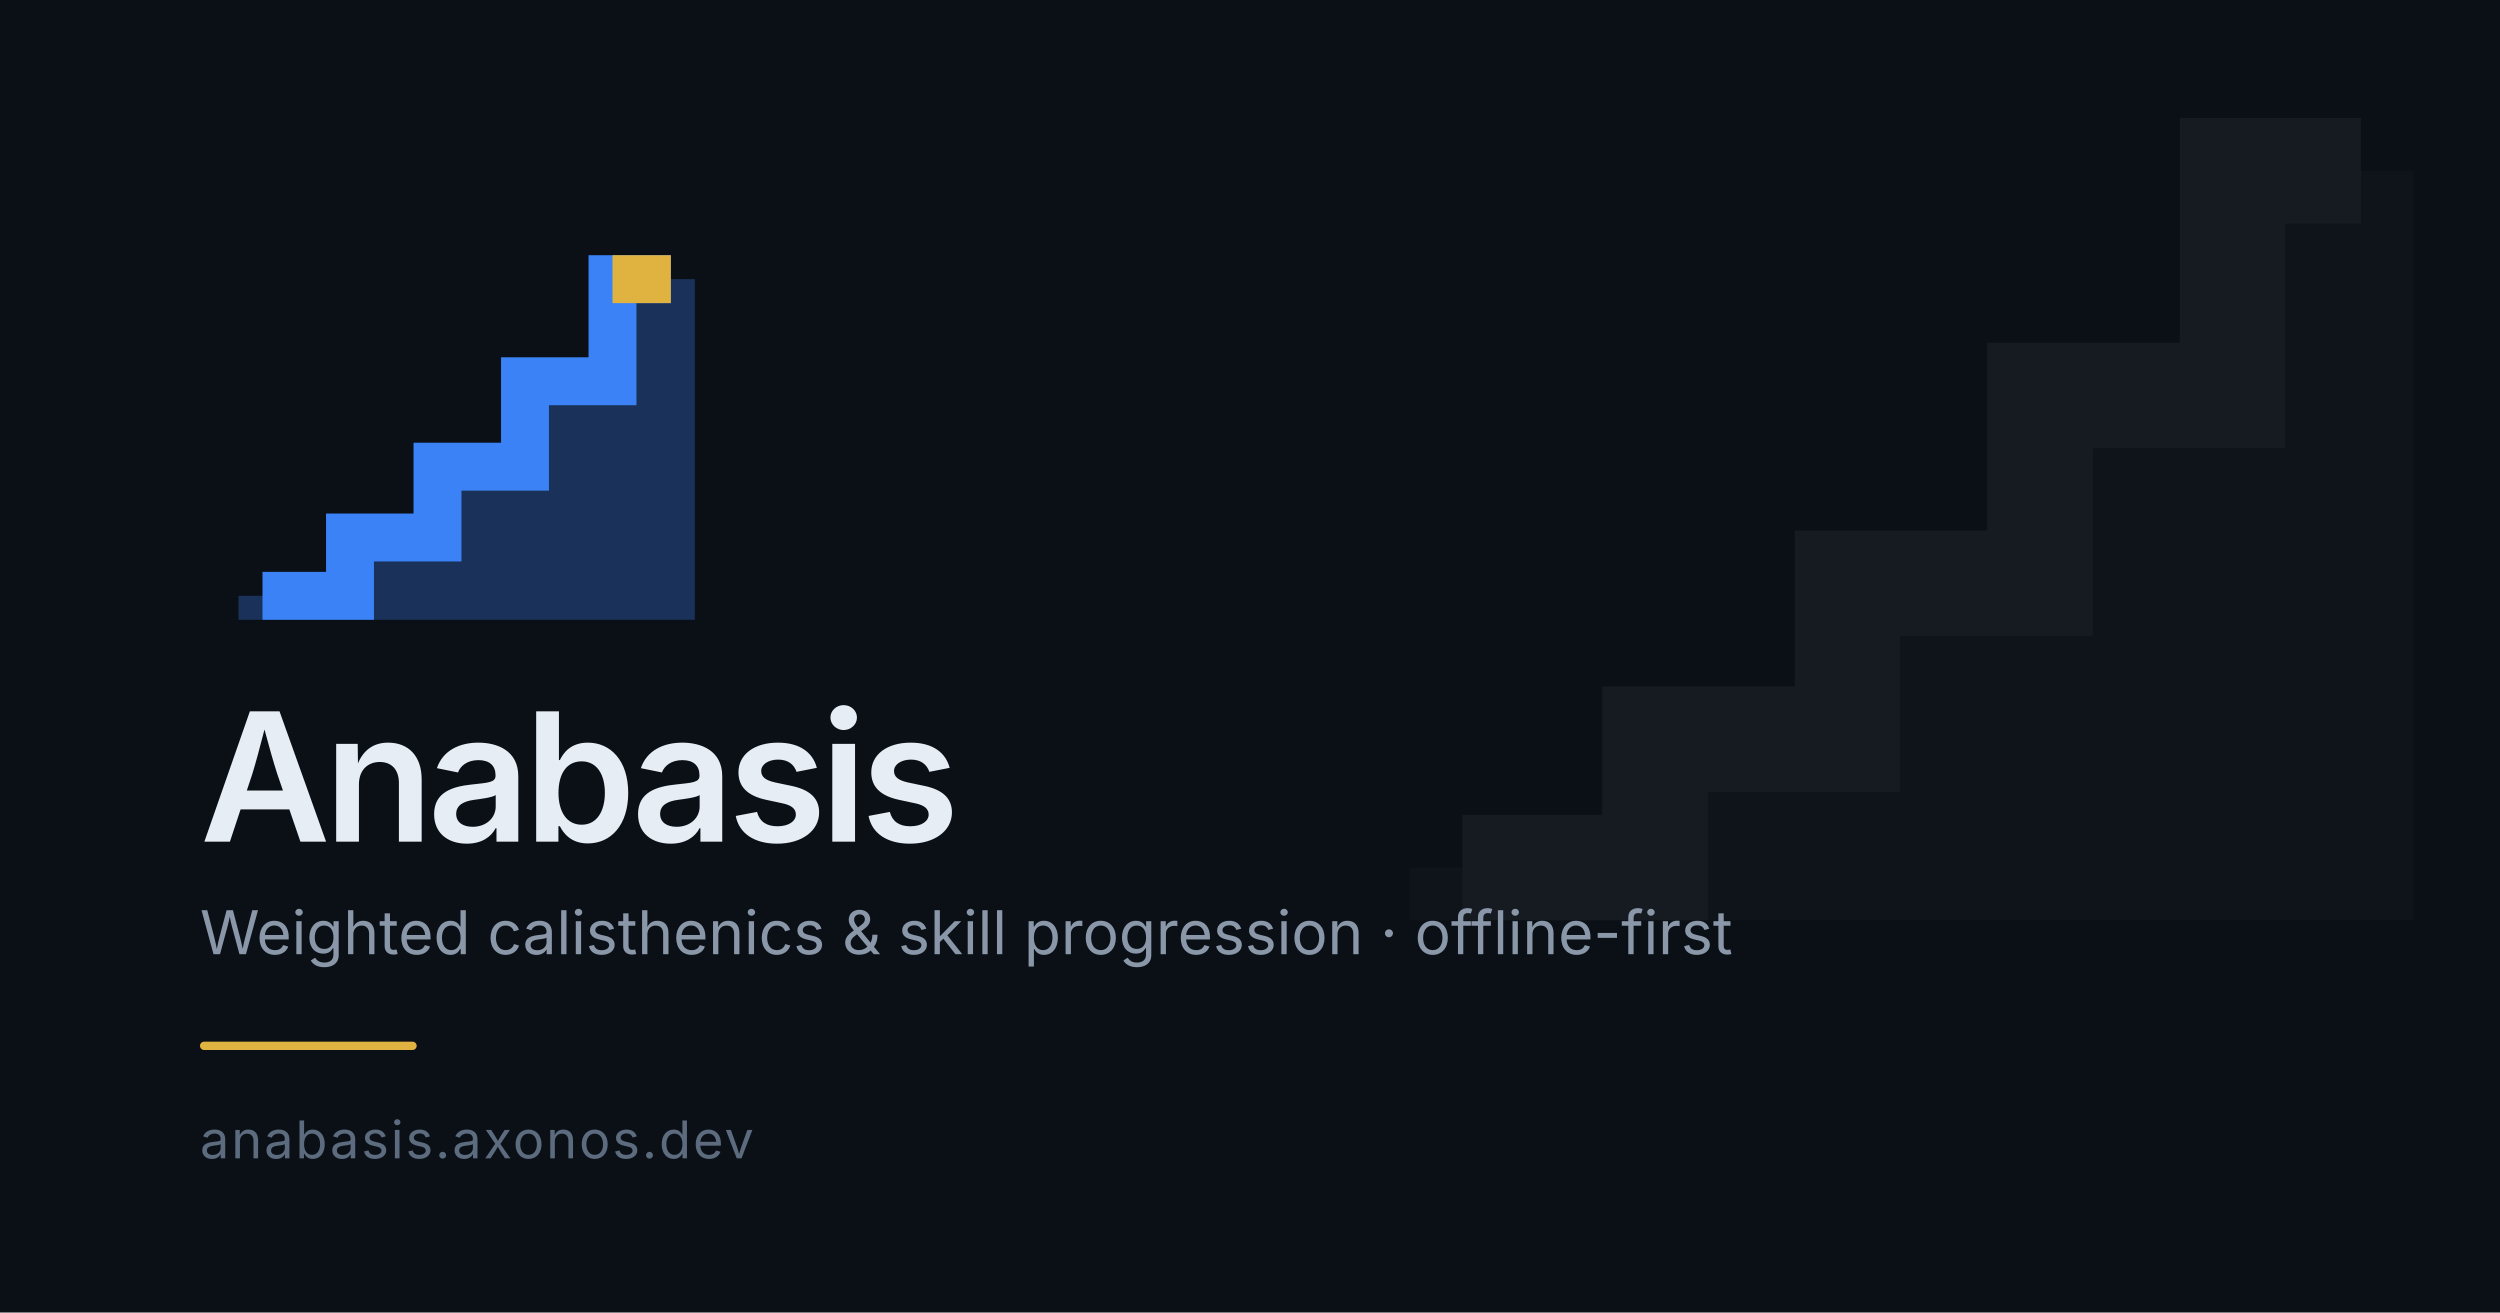
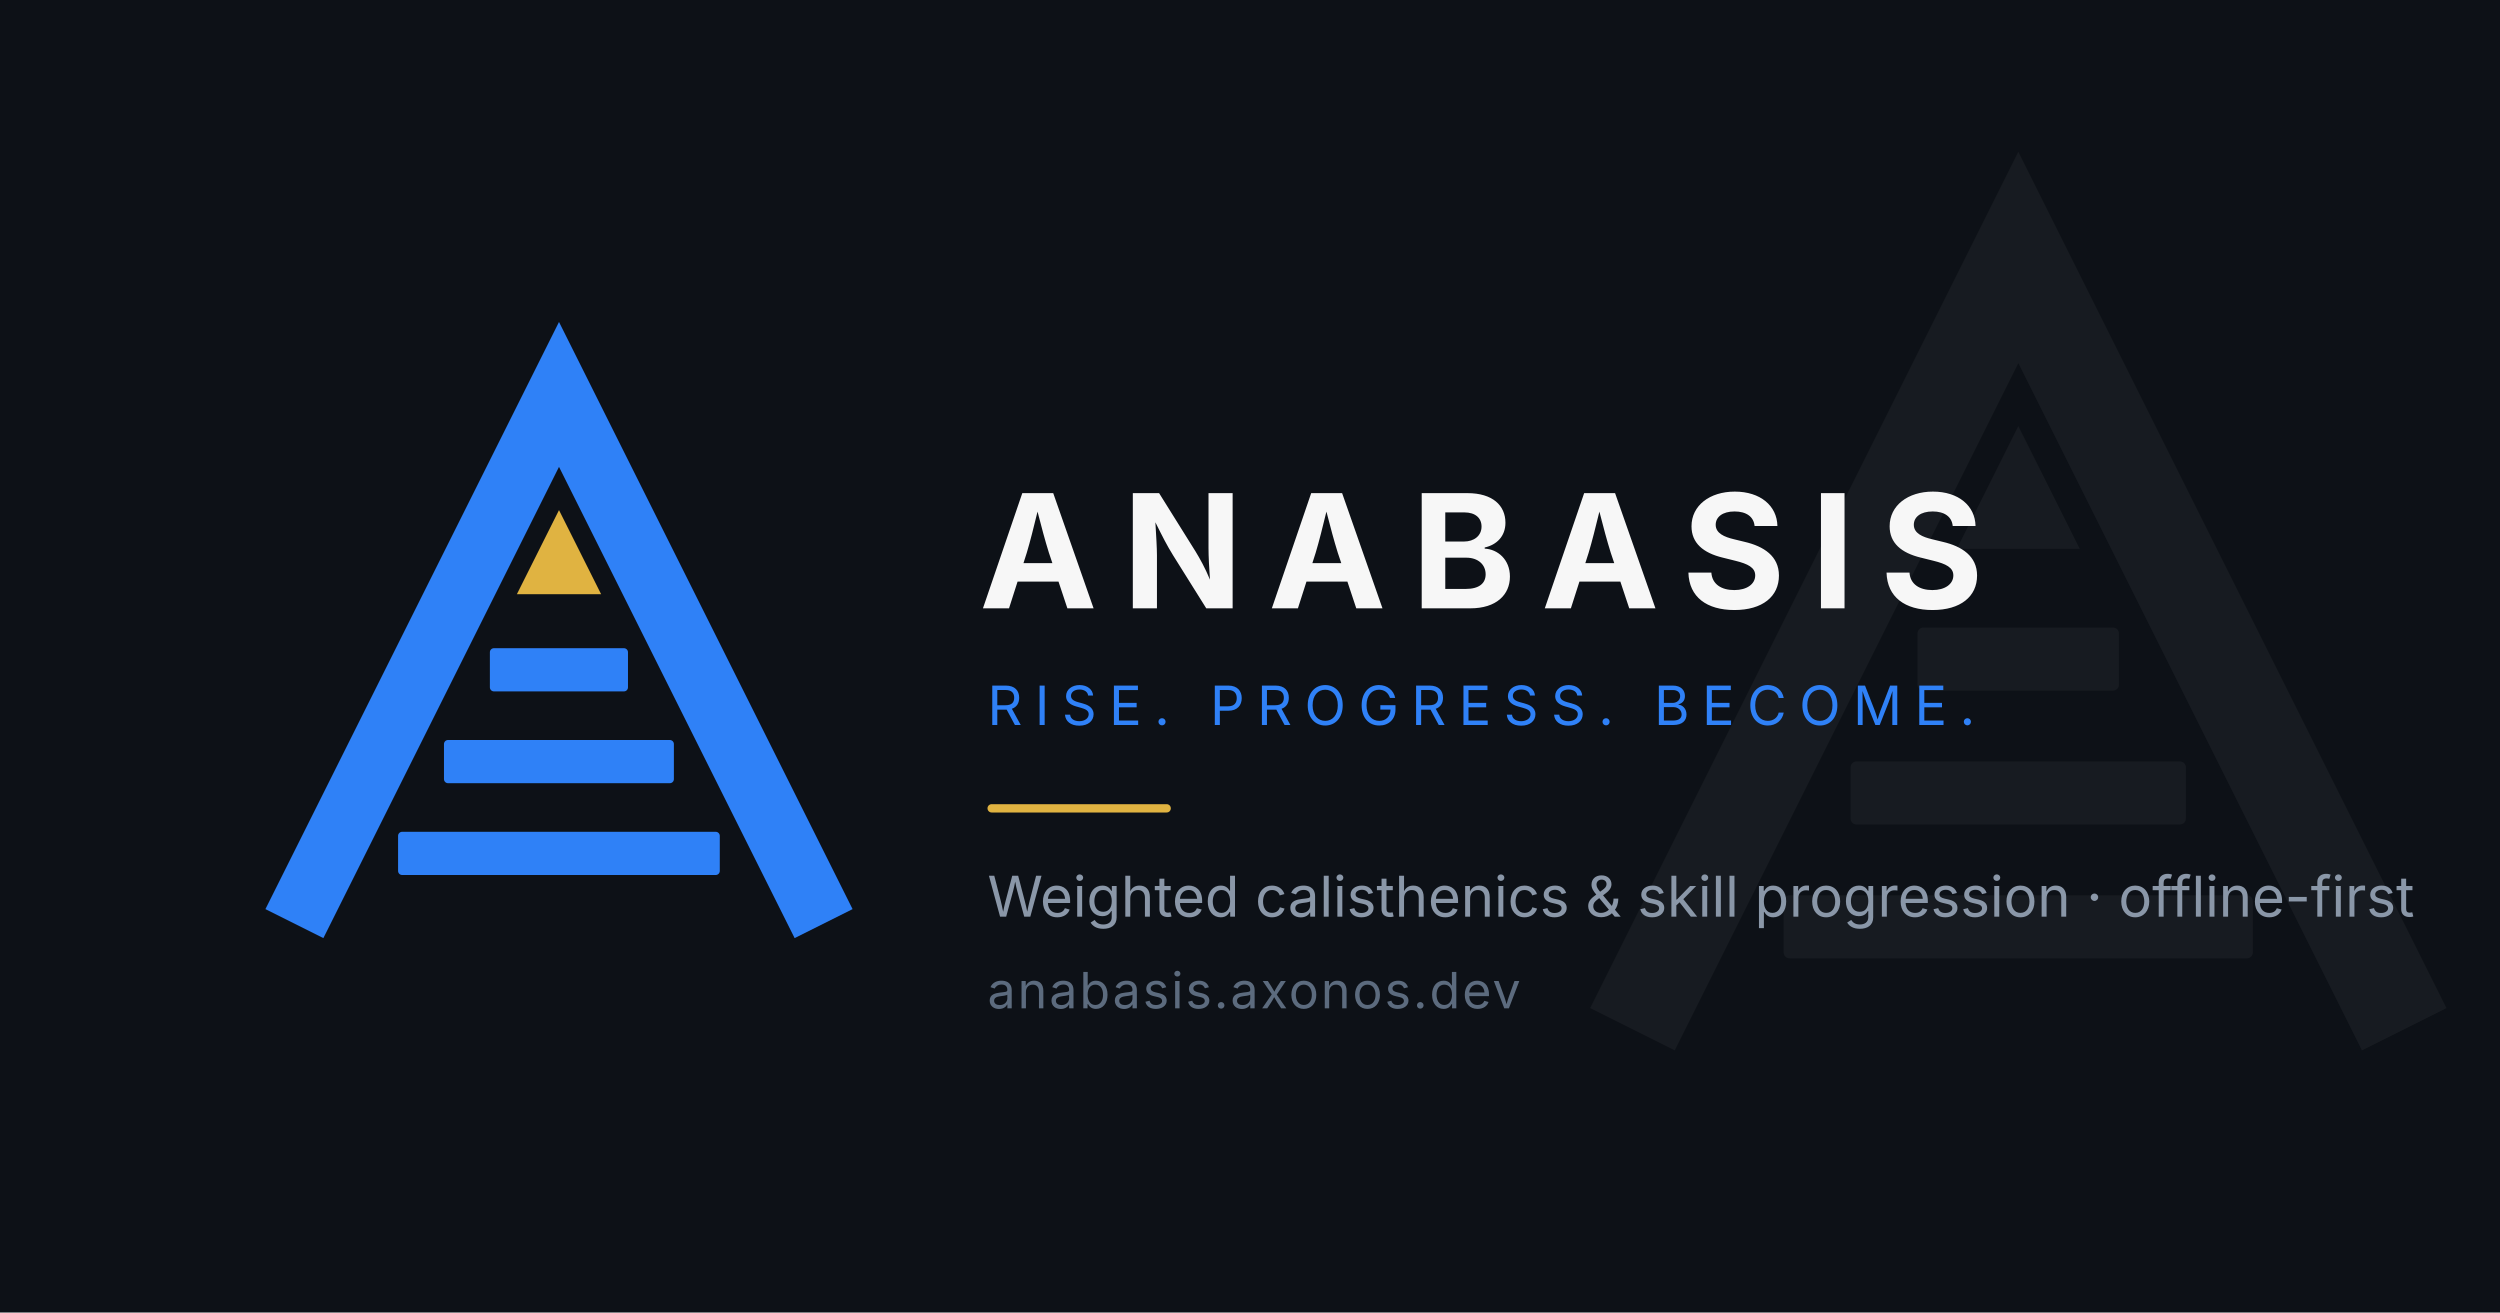
<svg xmlns="http://www.w3.org/2000/svg" viewBox="0 0 1200 630" width="1200" height="630">
-   <rect width="1200" height="630" fill="#0B1017" />
-   <g opacity="0.05" transform="translate(636,-28) scale(1.1)">
-     <path d="M37 404 H144 V348 H228 V280 H312 V198 H396 V100 H475 V427 H37 Z" fill="#FFFFFF" opacity="0.3" />
-     <path d="M60 404 H144 V348 H228 V280 H312 V198 H396 V100 H452" fill="none" stroke="#FFFFFF" stroke-width="46" stroke-linecap="butt" stroke-linejoin="miter" />
+   <rect width="1200" height="630" fill="#0D1117" />
+   <g opacity="0.045" transform="translate(700,40) scale(1.05)">
+     <g transform="translate(256,256) scale(0.9) translate(-256,-256)">
+       <path d="M60 452 L256 60 L452 452" fill="none" stroke="#FFFFFF" stroke-width="48" stroke-linecap="butt" stroke-linejoin="miter" />
+       <path d="M256 145.7 L224.8 208 L287.2 208 Z" fill="#FFFFFF" />
+       <rect x="204.8" y="248" width="102.3" height="32" rx="3" fill="#FFFFFF" />
+       <rect x="170.8" y="316" width="170.3" height="32" rx="3" fill="#FFFFFF" />
+       <rect x="136.8" y="384" width="238.3" height="32" rx="3" fill="#FFFFFF" />
+     </g>
  </g>
-   <g transform="translate(96,84) scale(0.5)">
-     <path d="M37 404 H144 V348 H228 V280 H312 V198 H396 V100 H475 V427 H37 Z" fill="#3B82F6" opacity="0.3" />
-     <path d="M60 404 H144 V348 H228 V280 H312 V198 H396 V100 H452" fill="none" stroke="#3B82F6" stroke-width="46" stroke-linecap="butt" stroke-linejoin="miter" />
-     <path d="M396 100 H452" fill="none" stroke="#E0B341" stroke-width="46" stroke-linecap="butt" />
+   <g transform="translate(84,132) scale(0.72)">
+     <g transform="translate(256,256) scale(0.9) translate(-256,-256)">
+       <path d="M60 452 L256 60 L452 452" fill="none" stroke="#2F81F7" stroke-width="48" stroke-linecap="butt" stroke-linejoin="miter" />
+       <path d="M256 145.7 L224.8 208 L287.2 208 Z" fill="#E0B341" />
+       <rect x="204.8" y="248" width="102.3" height="32" rx="3" fill="#2F81F7" />
+       <rect x="170.8" y="316" width="170.3" height="32" rx="3" fill="#2F81F7" />
+       <rect x="136.8" y="384" width="238.3" height="32" rx="3" fill="#2F81F7" />
+     </g>
  </g>
-   <text x="96" y="404" fill="#E6EDF5" font-family="Inter, system-ui, sans-serif" font-size="86" font-weight="600" letter-spacing="-3">Anabasis</text>
-   <text x="96" y="458" fill="#8A97A8" font-family="Inter, system-ui, sans-serif" font-size="29">Weighted calisthenics &amp; skill progression · offline-first</text>
-   <rect x="96" y="500" width="104" height="4" rx="2" fill="#E0B341" />
-   <text x="96" y="556" fill="#5C6B7E" font-family="Inter, system-ui, sans-serif" font-size="25" letter-spacing="1">anabasis.axonos.dev</text>
+   <text x="470" y="292" fill="#F7F7F7" font-family="Inter, system-ui, sans-serif" font-size="76" font-weight="700" letter-spacing="12">ANABASIS</text>
+   <text x="474" y="348" fill="#2F81F7" font-family="Inter, system-ui, sans-serif" font-size="26" letter-spacing="6">RISE. PROGRESS. BECOME.</text>
+   <rect x="474" y="386" width="88" height="4" rx="2" fill="#E0B341" />
+   <text x="474" y="440" fill="#8A97A8" font-family="Inter, system-ui, sans-serif" font-size="27">Weighted calisthenics &amp; skill progression · offline-first</text>
+   <text x="474" y="484" fill="#5C6B7E" font-family="Inter, system-ui, sans-serif" font-size="24" letter-spacing="1">anabasis.axonos.dev</text>
</svg>
